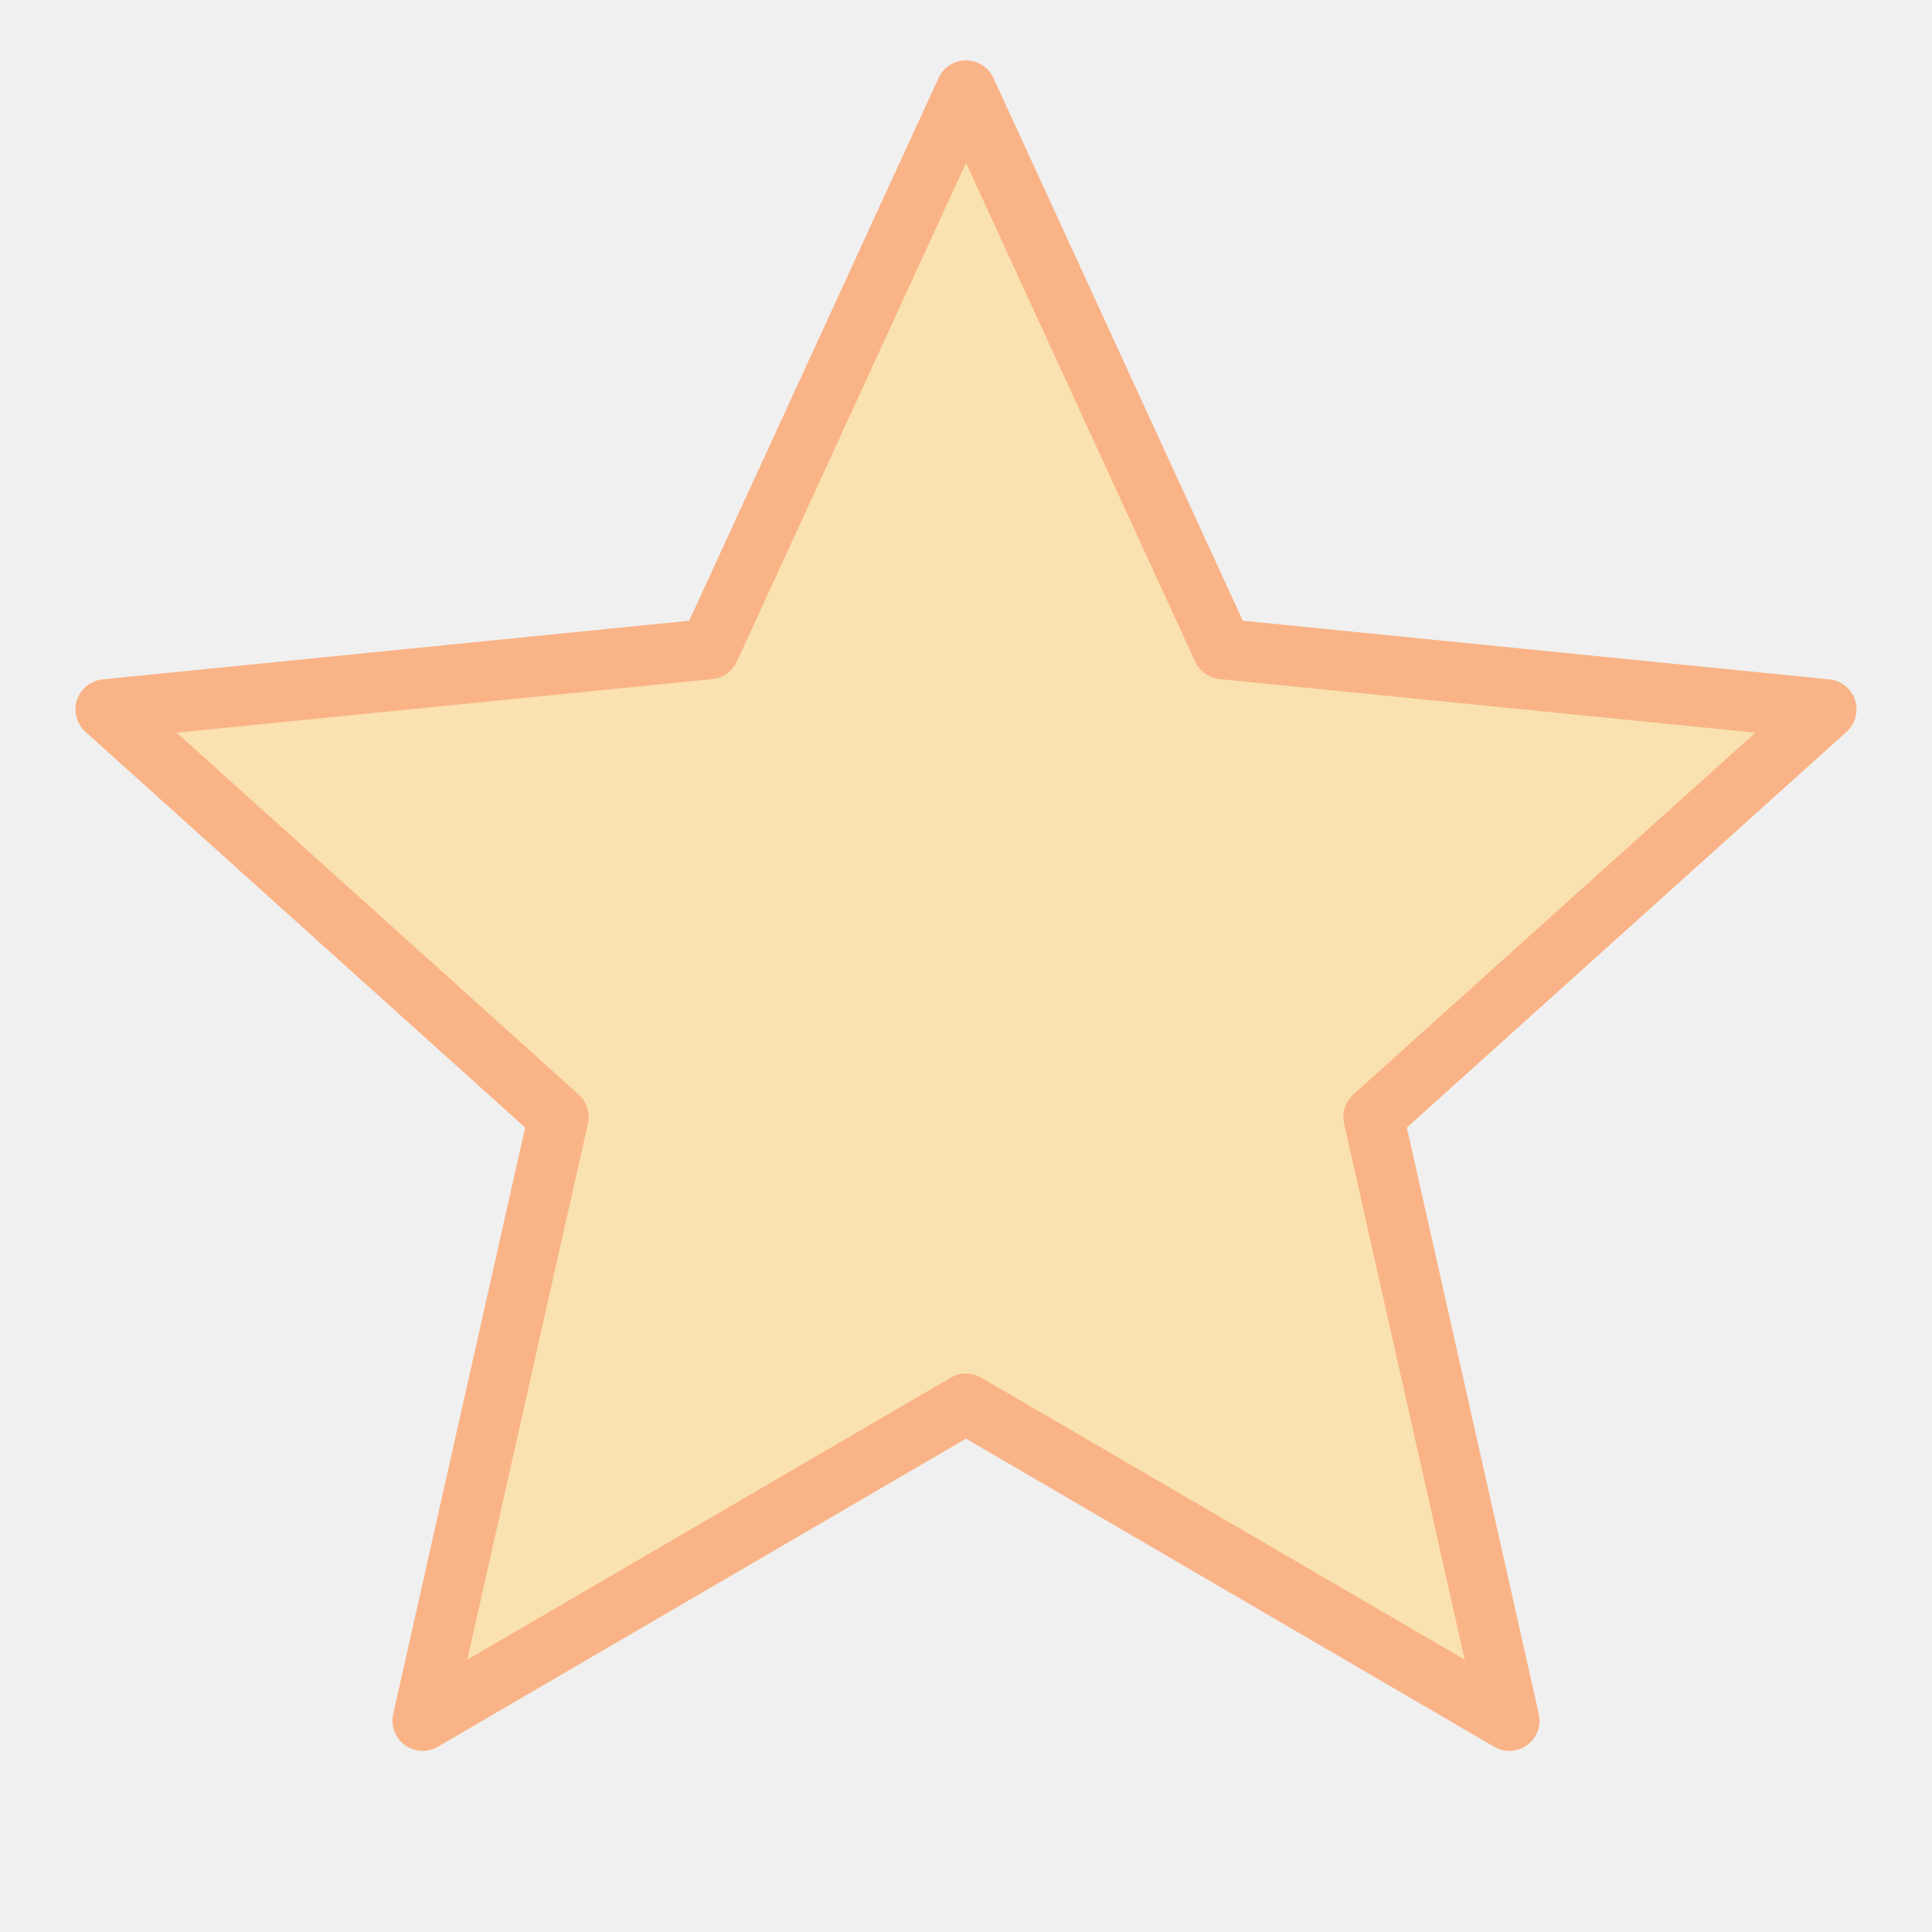
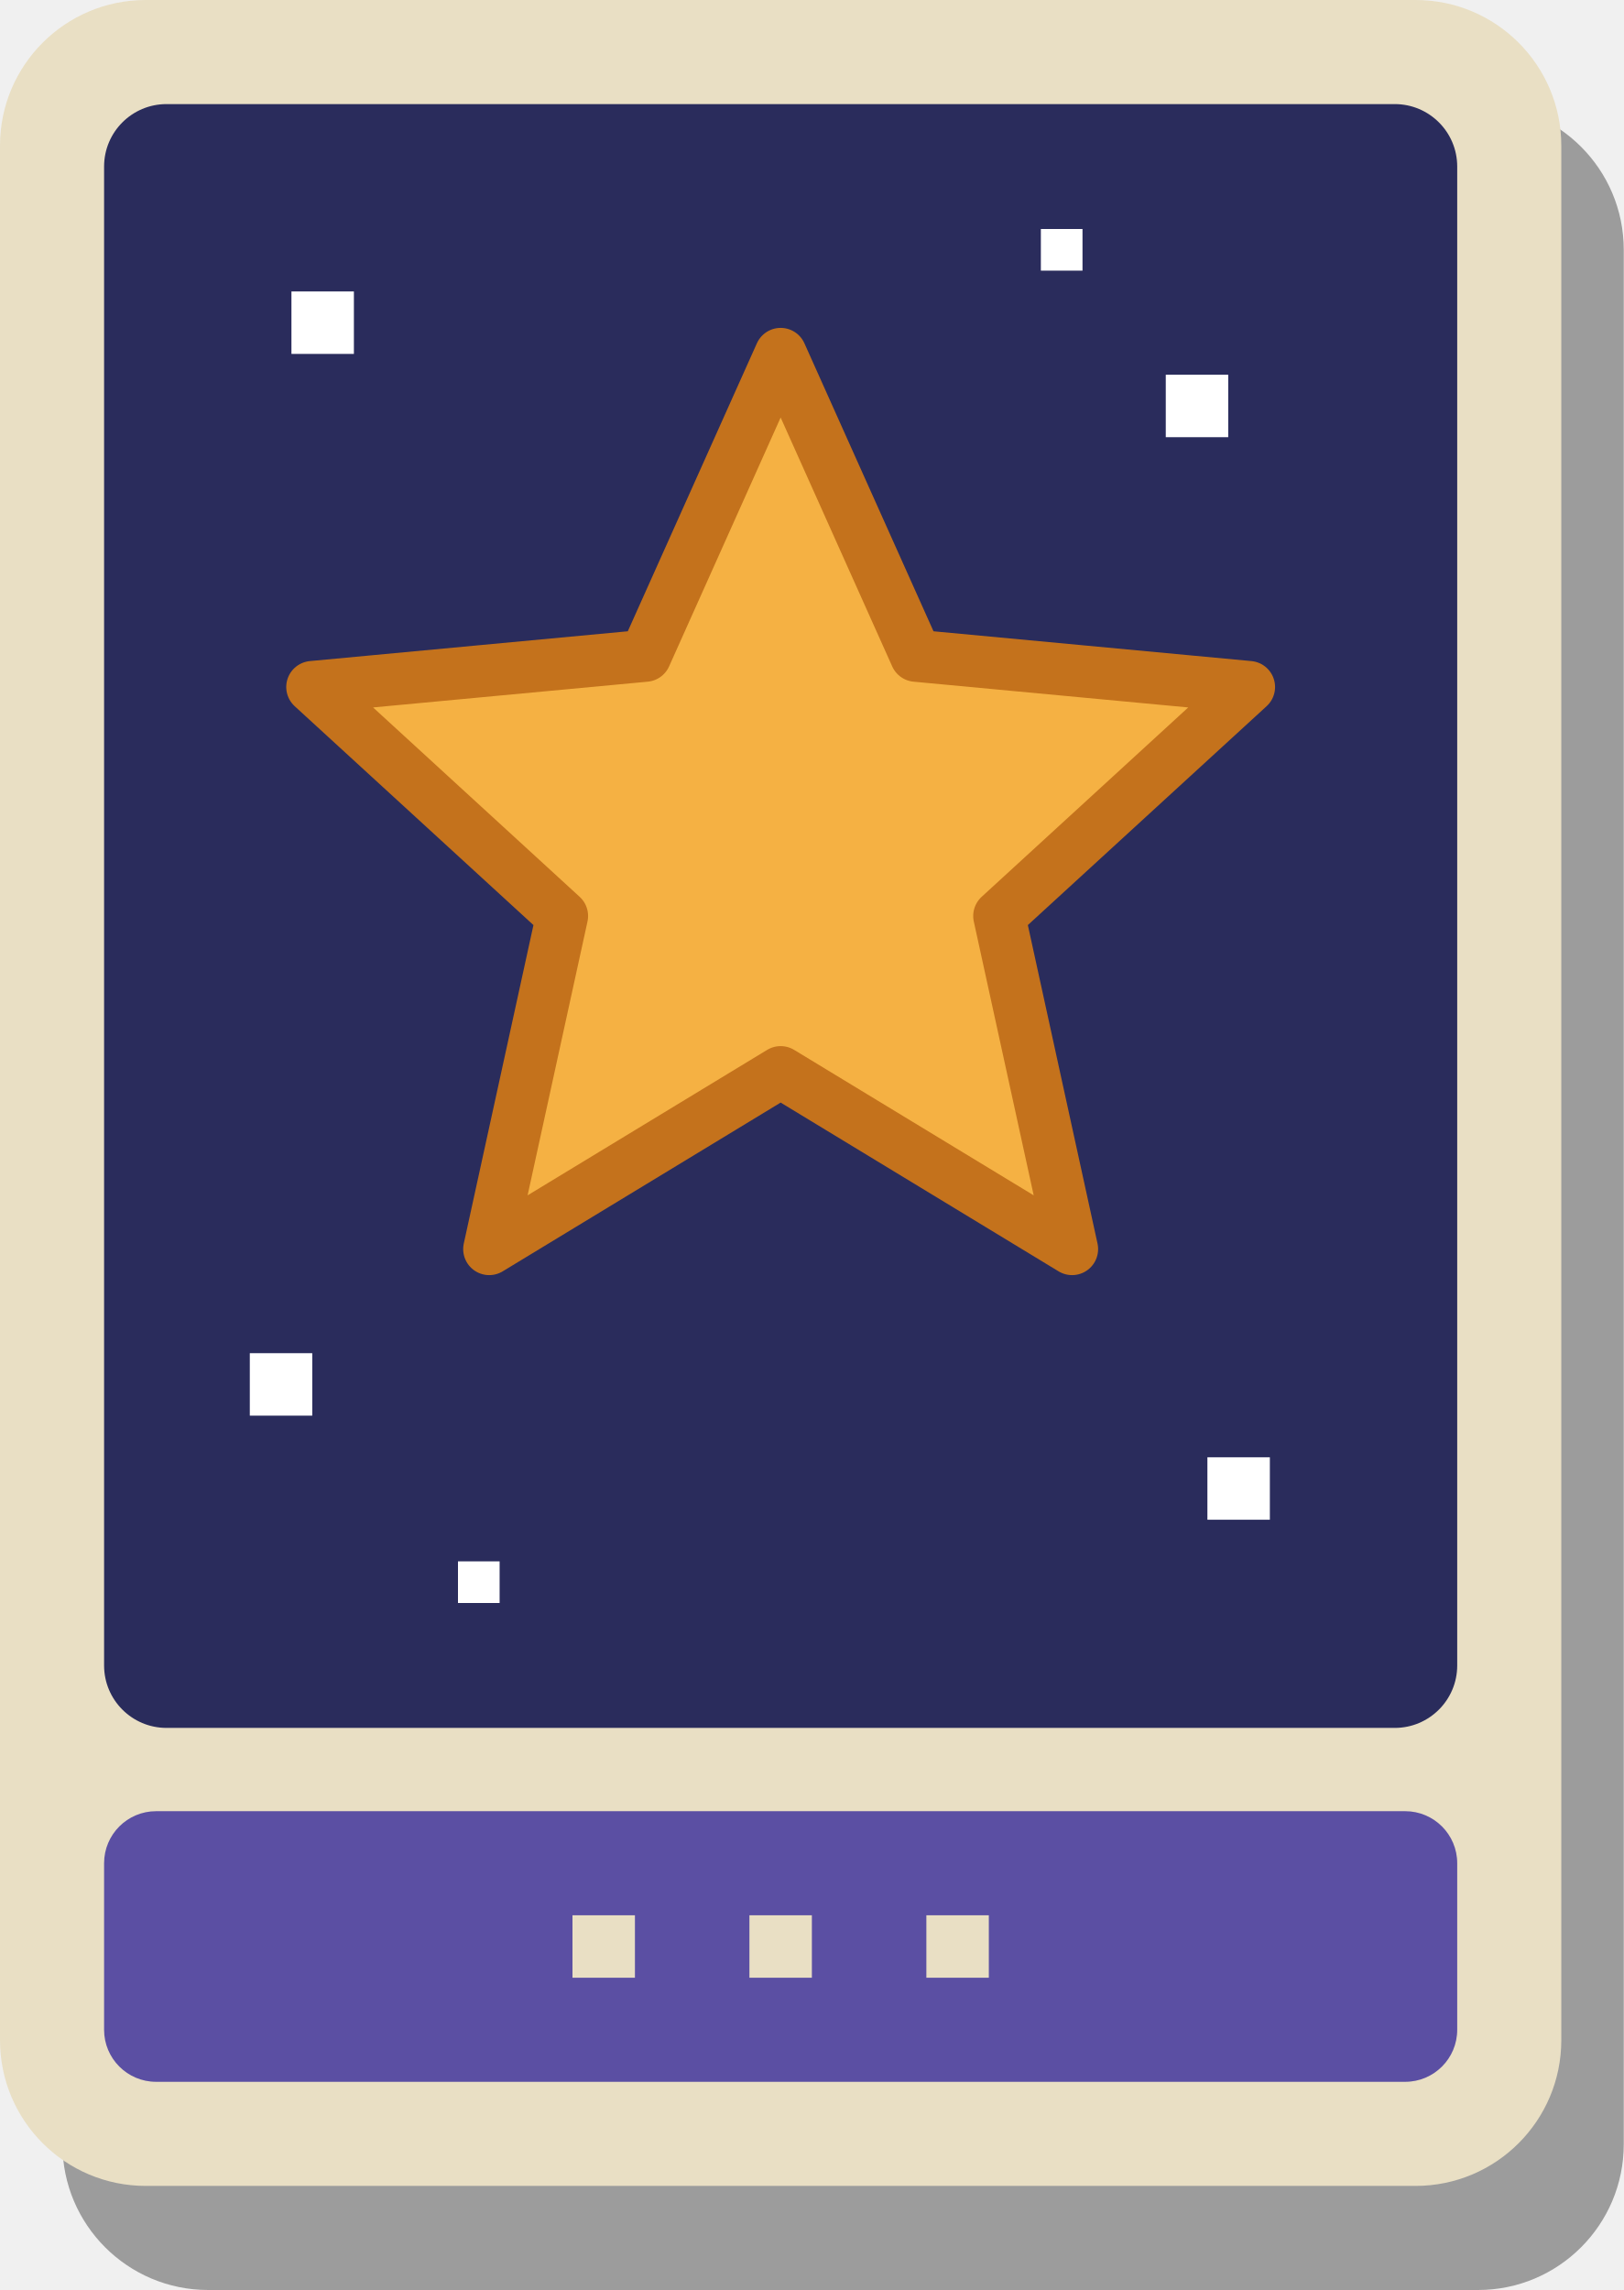
- <svg xmlns="http://www.w3.org/2000/svg" width="128" height="128" viewBox="0 0 128 128">
-   <path d="M64 6l17 37 40 4-30 27 9 40-36-21-36 21 9-40L7 47l40-4z" fill="#f9e2af" stroke="#fab387" stroke-width="4" stroke-linejoin="round" />
+ <svg xmlns="http://www.w3.org/2000/svg" width="156" height="220" viewBox="0 0 156 220">
+   <rect x="6" y="10" width="150" height="210" rx="14" fill="#000000" opacity="0.35" />
+   <rect x="0" y="0" width="150" height="210" rx="14" fill="#e9dfc4" />
+   <rect x="10" y="10" width="130" height="156" rx="6" fill="#2a2c5c" />
+   <g fill="#ffffff">
+     <rect x="28" y="28" width="6" height="6" />
+     <rect x="112" y="36" width="6" height="6" />
+     <rect x="24" y="130" width="6" height="6" />
+     <rect x="116" y="140" width="6" height="6" />
+     <rect x="44" y="150" width="4" height="4" />
+     <rect x="100" y="22" width="4" height="4" />
+   </g>
+   <path d="M75 34l13 29 32 3-24 22 7 32-28-17-28 17 7-32-24-22 32-3z" fill="#f5b143" stroke="#c4721c" stroke-width="5" stroke-linejoin="round" />
+   <rect x="10" y="174" width="130" height="26" rx="5" fill="#5b4fa3" />
+   <g fill="#e9dfc4">
+     <rect x="55" y="184" width="6" height="6" />
+     <rect x="72" y="184" width="6" height="6" />
+     <rect x="89" y="184" width="6" height="6" />
+   </g>
</svg>
